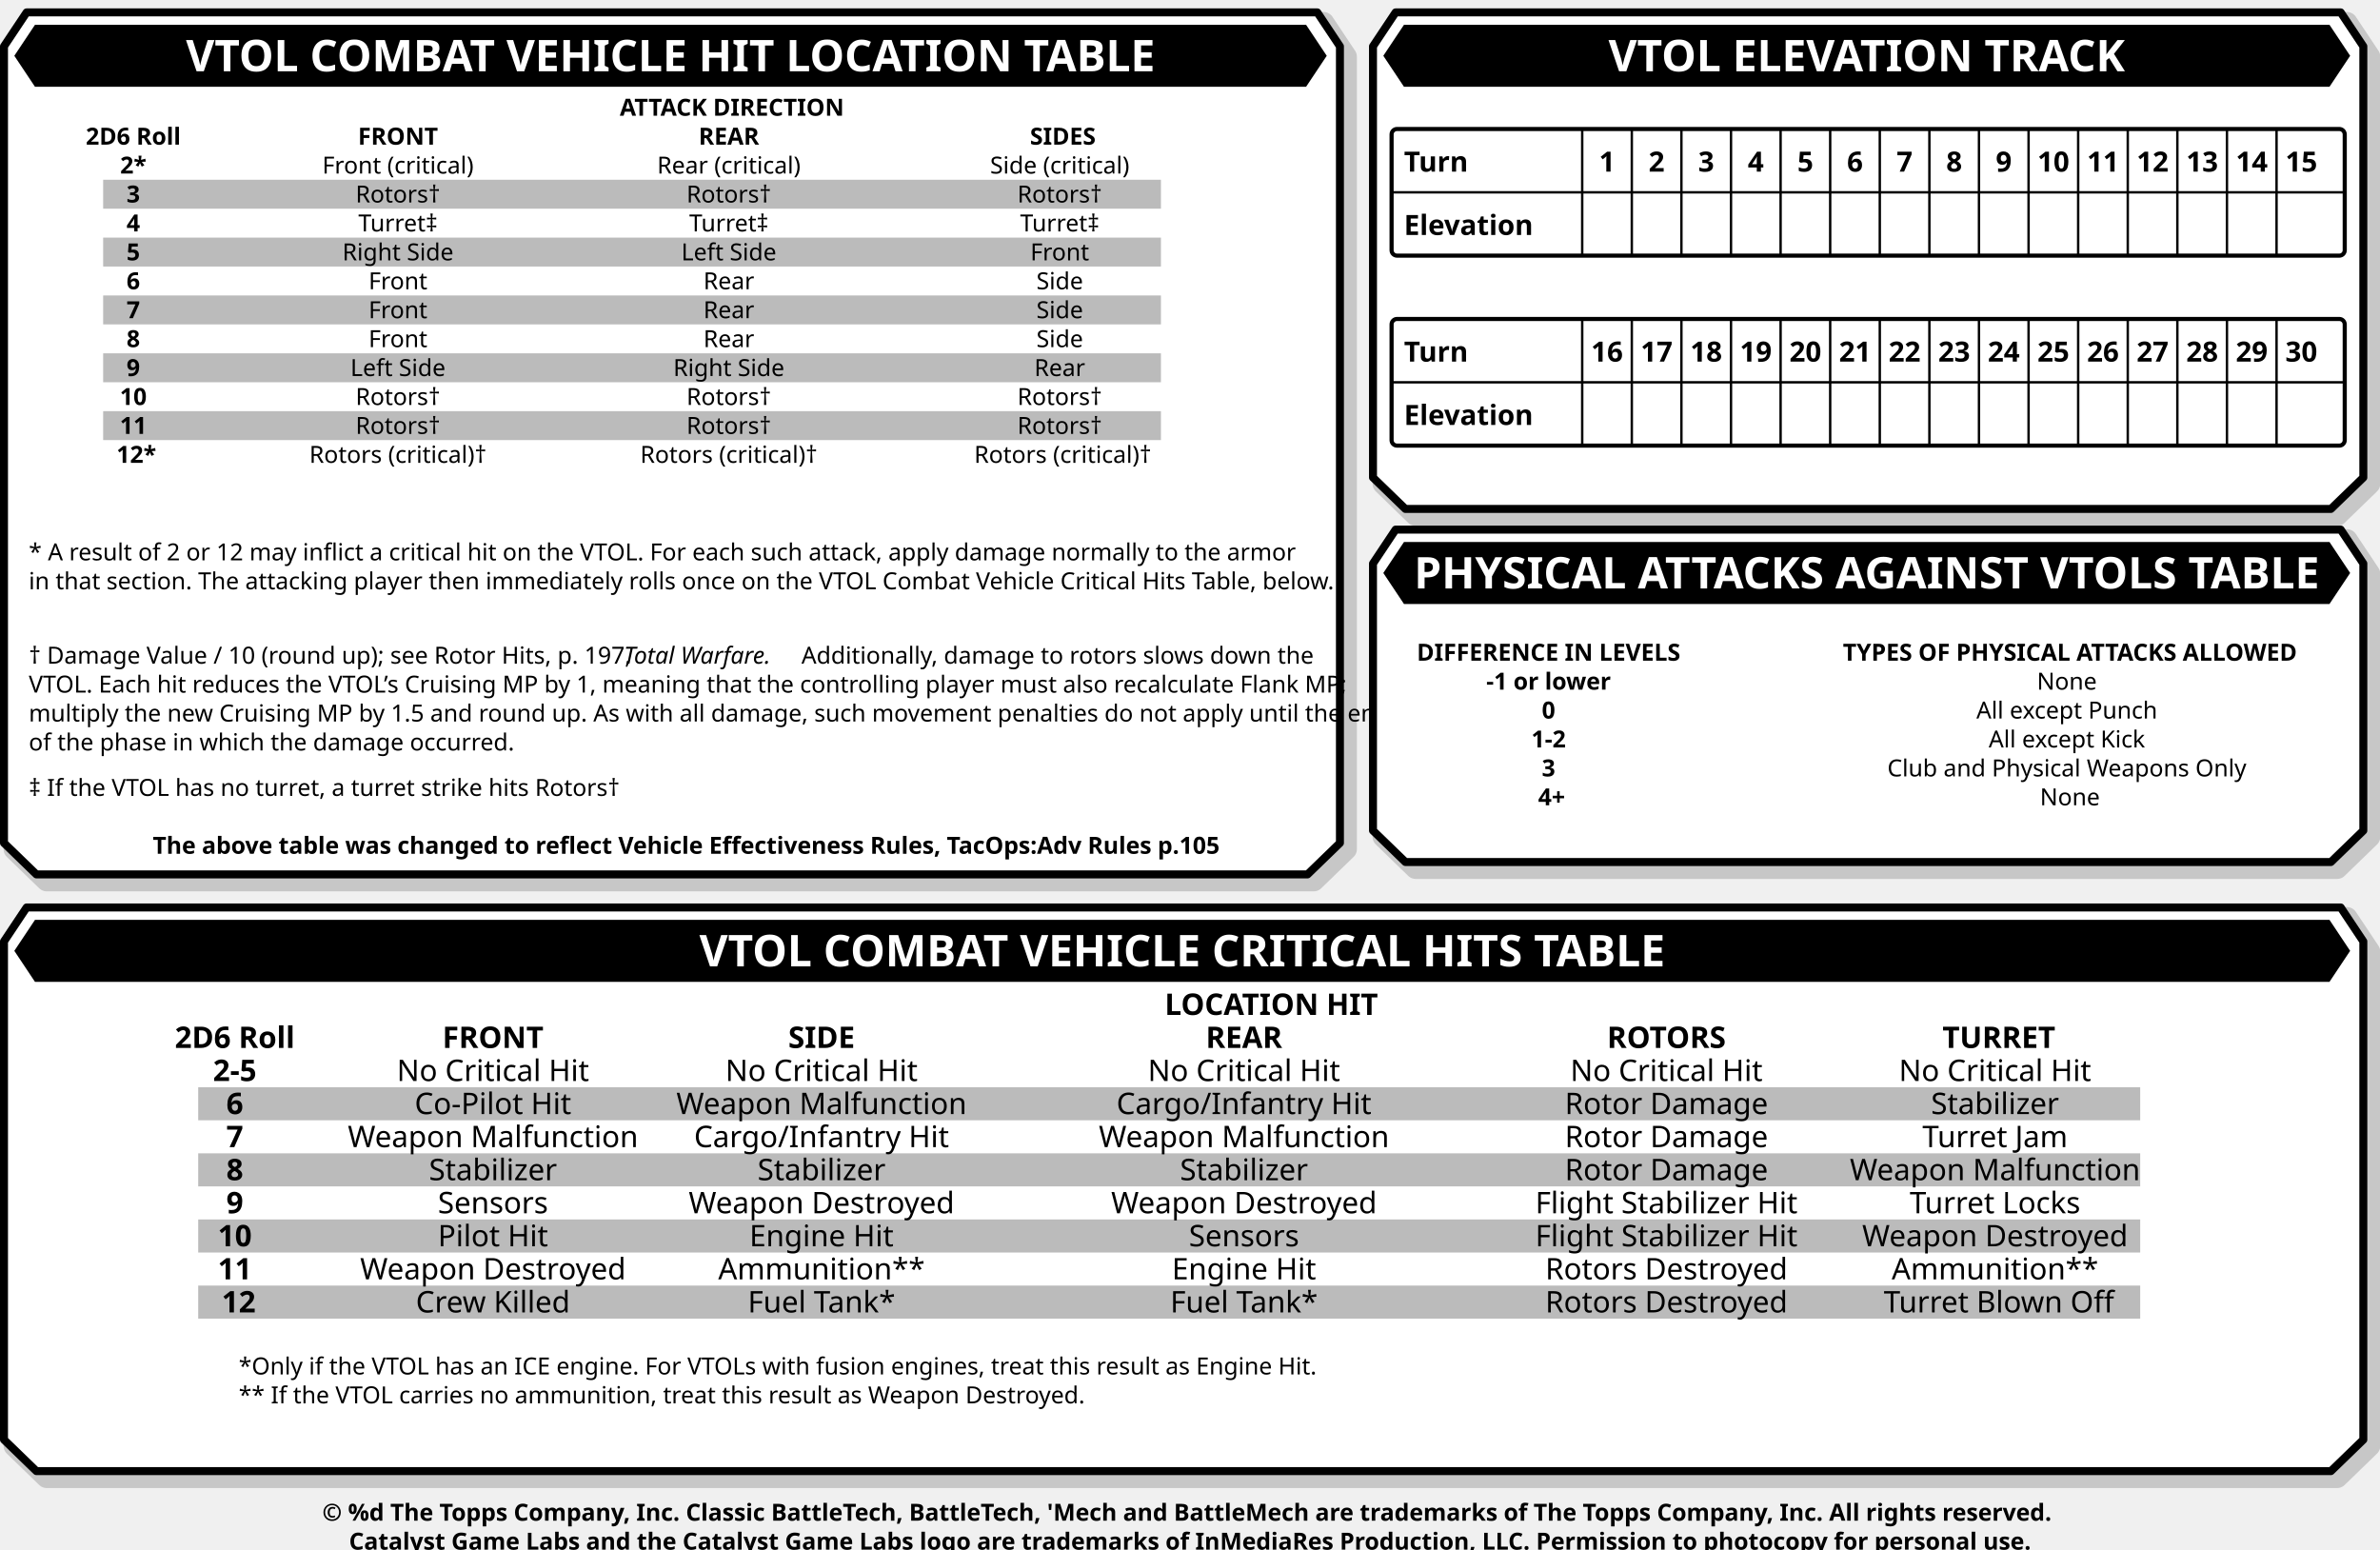
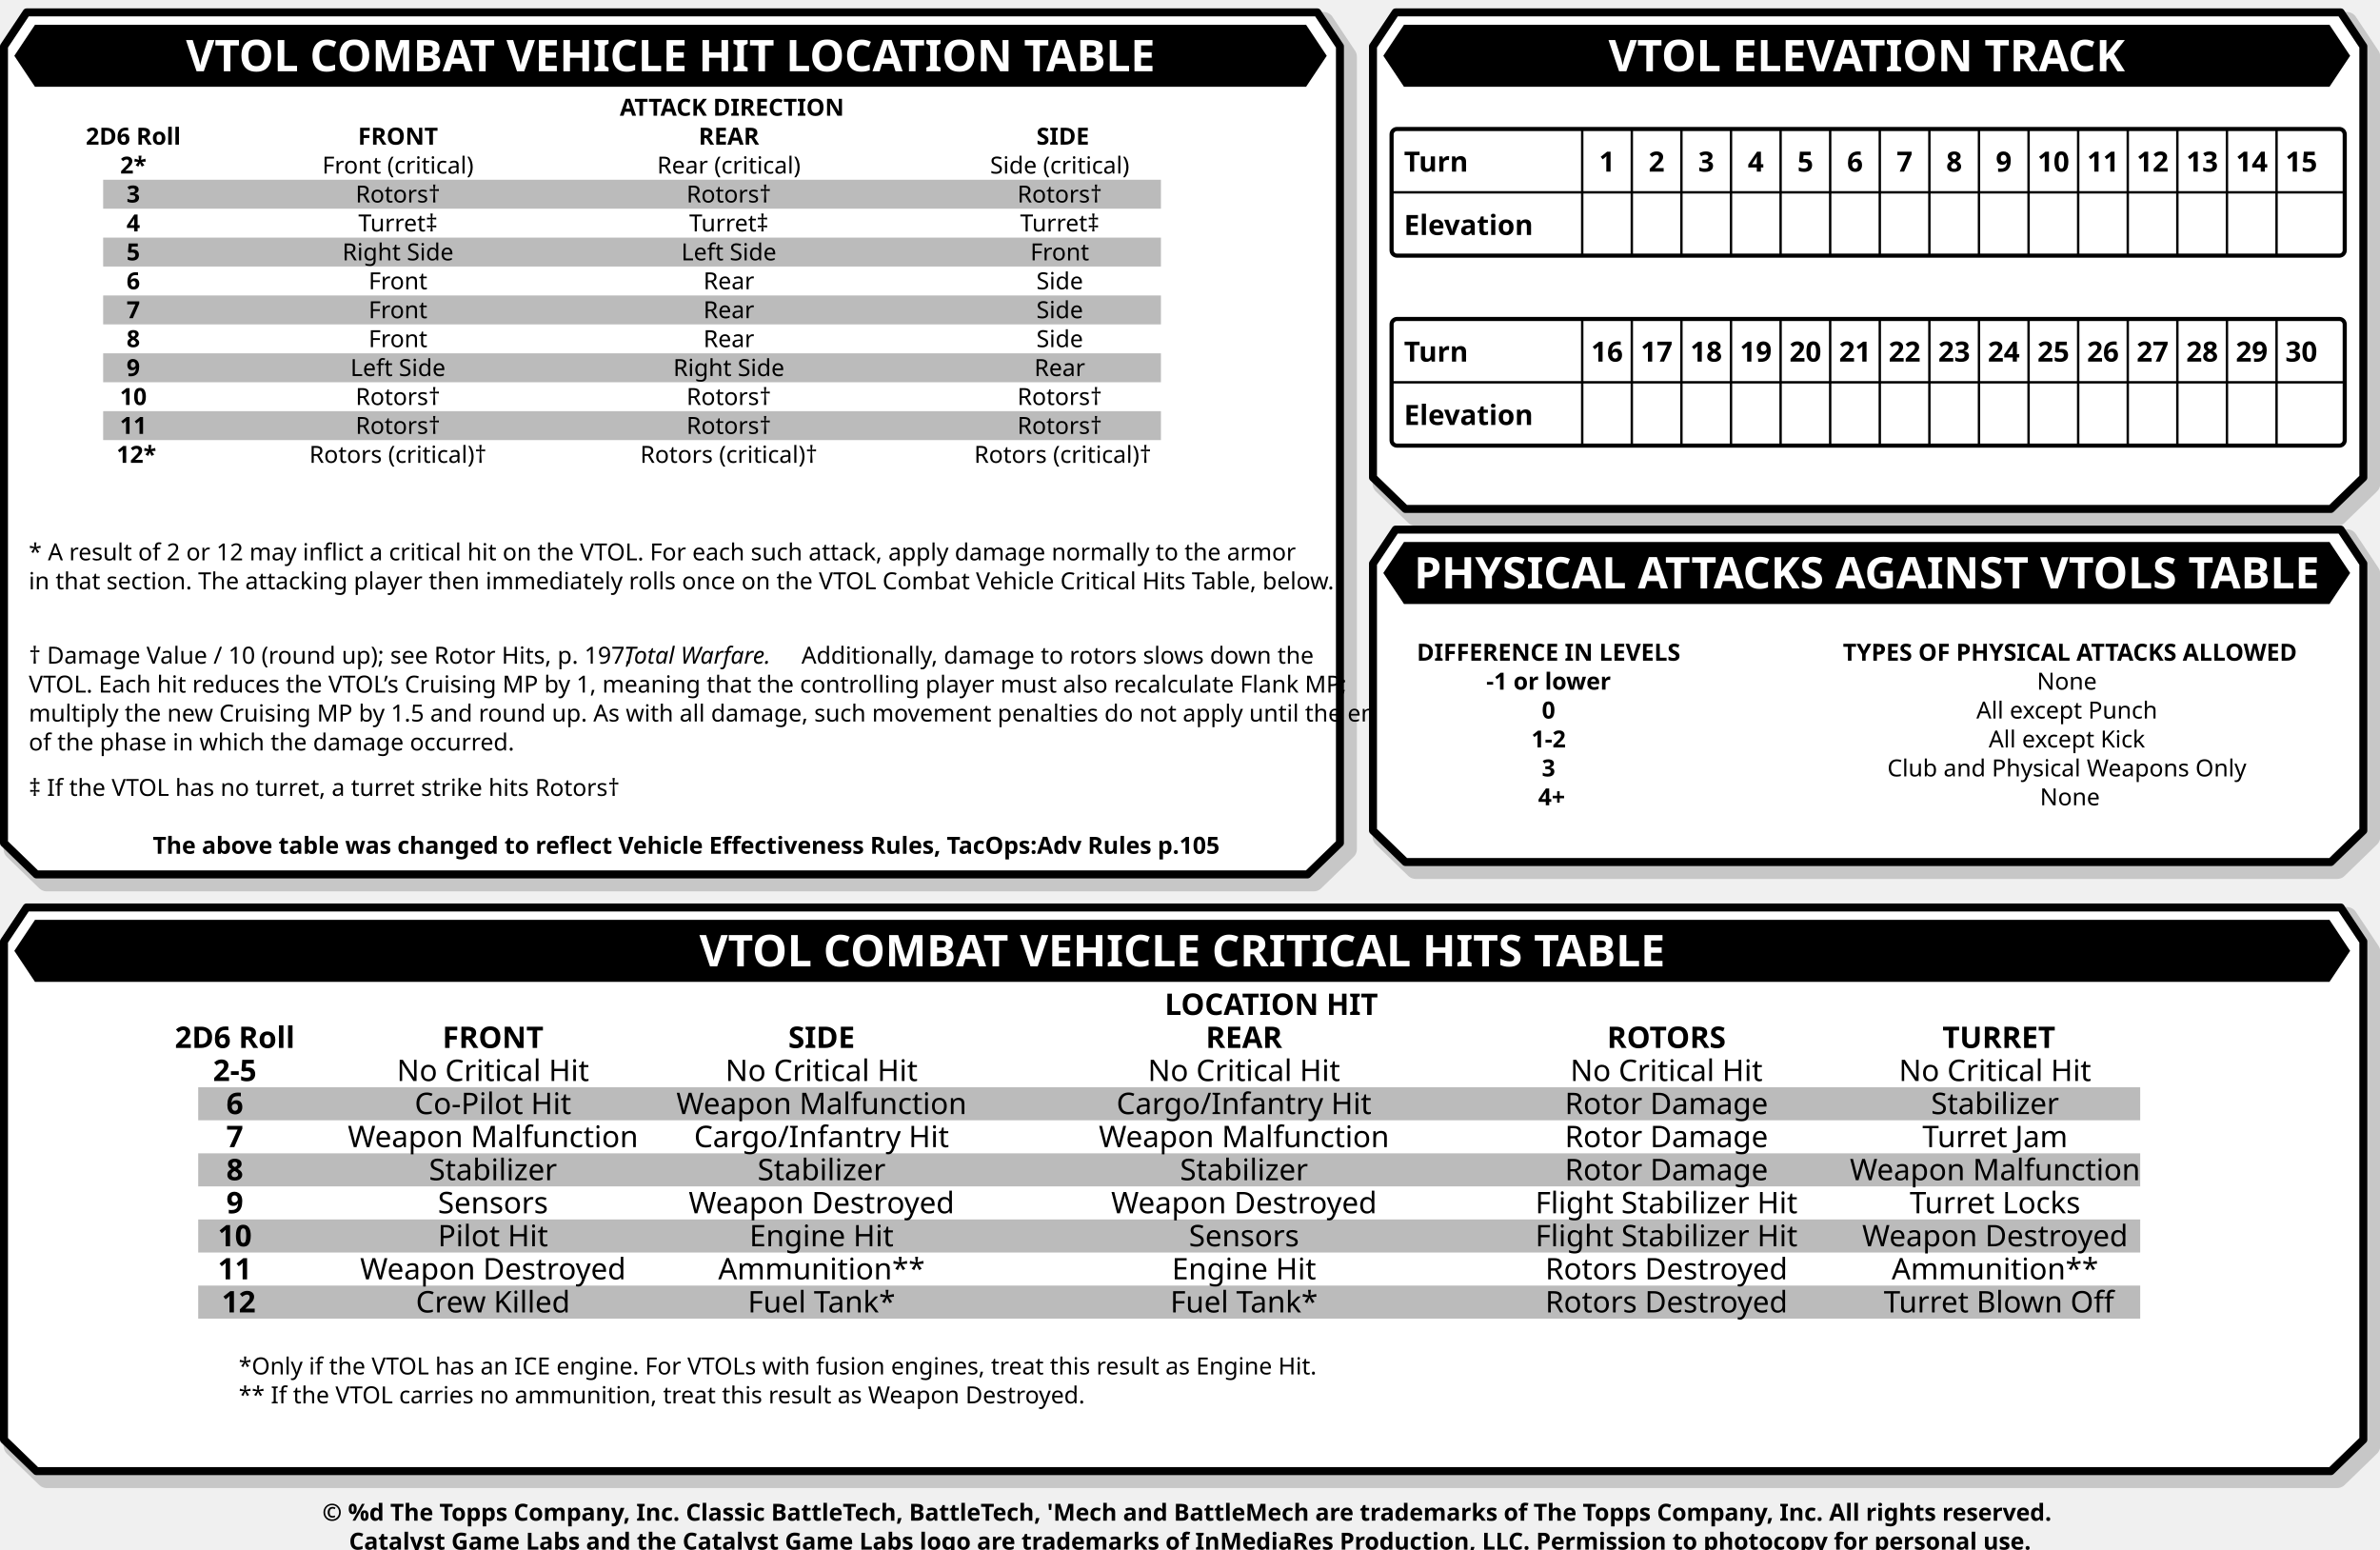
<svg xmlns="http://www.w3.org/2000/svg" contentScriptType="text/ecmascript" width="576.0" zoomAndPan="magnify" contentStyleType="text/css" height="375.0" preserveAspectRatio="xMidYMid meet" version="1.0" id="svg171">
  <defs id="defs171" />
  <g style="mml-color-elements:" id="rs_template">
    <text font-size="5.7px" transform="translate (288.0 375.0)" fill="#000000" text-anchor="middle" font-family="Eurostile" id="footer" font-weight="bold">
      <tspan lengthAdjust="spacingAndGlyphs" x="0.0" id="tspanCopyright" y="-7.000" textLength="547.200">© %d The Topps Company, Inc. Classic BattleTech, BattleTech, 'Mech and BattleMech are trademarks of The Topps Company, Inc. All rights reserved.</tspan>
      <tspan lengthAdjust="spacingAndGlyphs" x="0.0" y="0" textLength="518.400" id="tspan1">Catalyst Game Labs and the Catalyst Game Labs logo are trademarks of InMediaRes Production, LLC. Permission to photocopy for personal use.</tspan>
    </text>
    <g transform="translate(0.966,3)" id="g62">
      <g id="g4">
        <path fill="#ffffff" d="M 2.5,10.714 7.975,2.5 h 311.37 l 5.475,8.214 0,191.786 -7.845,7.6 H 10.345 L 2.5,202.5 Z" stroke-width="5.2" stroke-linejoin="round" stroke="#c7c7c7" id="path1" />
        <path fill="#ffffff" d="M 0,8.214 5.475,0 h 312.37 l 5.475,8.214 0,192.786 -7.845,7.6 H 7.845 L 0,201 Z" stroke-width="1.932" stroke-linejoin="round" stroke="#000000" id="path2" />
        <g transform="translate(2.5,3)" id="g3">
          <path fill="#000000" d="M 0,7.5 4.999,0 h 307.63 l 4.999,7.5 -4.999,7.5 H 4.999 Z" id="path3" />
          <text x="158.814" y="11.25" fill="#ffffff" text-anchor="middle" style="font-style:normal;font-weight:bold;font-size:10.6px;font-family:Eurostile" textLength="180.295" lengthAdjust="spacingAndGlyphs" id="text3">VTOL COMBAT VEHICLE HIT LOCATION TABLE</text>
        </g>
      </g>
      <g id="shade1" style="fill:#bbbbbb" class="tableshading" transform="translate(0,-3)">
        <rect id="rect155" width="256" height="7" x="24" y="43.5" />
        <rect id="rect156" width="256" height="7" x="24" y="57.5" />
        <rect id="rect157" width="256" height="7" x="24" y="71.5" />
        <rect id="rect158" width="256" height="7" x="24" y="85.5" />
        <rect id="rect159" width="256" height="7" x="24" y="99.5" />
      </g>
      <text fill="#000000" x="176.176" y="25" style="font-style:normal;font-weight:bold;font-size:5.7px;font-family:Eurostile" text-anchor="middle" id="text4">ATTACK DIRECTION</text>
      <g transform="translate(0,32)" id="g50">
        <text text-anchor="middle" style="font-style:normal;font-weight:bold;font-size:5.7px;font-family:Eurostile" id="text6">
          <tspan x="32.032" y="0" id="tspan4">2D6 Roll</tspan>
          <tspan x="96.096" y="0" id="tspan4">FRONT</tspan>
          <tspan x="176.176" y="0" id="tspan5">REAR</tspan>
-           <tspan x="256.256" y="0" id="tspan6">SIDES</tspan>
+           <tspan x="256.256" y="0" id="tspan6">SIDE</tspan>
        </text>
        <text text-anchor="middle" style="font-style:normal;font-weight:bold;font-size:5.7px;font-family:Eurostile" id="text17">
          <tspan x="32.032" y="7" id="tspan7">2*</tspan>
          <tspan x="32.032" y="14" id="tspan8">3</tspan>
          <tspan x="32.032" y="21" id="tspan9">4</tspan>
          <tspan x="32.032" y="28" id="tspan10">5</tspan>
          <tspan x="32.032" y="35" id="tspan11">6</tspan>
          <tspan x="32.032" y="42" id="tspan12">7</tspan>
          <tspan x="32.032" y="49" id="tspan13">8</tspan>
          <tspan x="32.032" y="56" id="tspan14">9</tspan>
          <tspan x="32.032" y="63" id="tspan15">10</tspan>
          <tspan x="32.032" y="70" id="tspan16">11</tspan>
          <tspan x="32.032" y="77" id="tspan17">12*</tspan>
        </text>
        <text text-anchor="middle" style="font-style:normal;font-weight:normal;font-size:5.7px;font-family:Eurostile" id="text50">
          <tspan x="96.096" y="7" id="tspan18">Front (critical)</tspan>
          <tspan x="176.176" y="7" id="tspan19">Rear (critical)</tspan>
          <tspan x="256.256" y="7" id="tspan20">Side (critical)</tspan>
          <tspan x="96.096" y="14" id="tspan21">Rotors†</tspan>
          <tspan x="176.176" y="14" id="tspan22">Rotors†</tspan>
          <tspan x="256.256" y="14" id="tspan23">Rotors†</tspan>
          <tspan x="96.096" y="21" id="tspan24">Turret‡</tspan>
          <tspan x="176.176" y="21" id="tspan25">Turret‡</tspan>
          <tspan x="256.256" y="21" id="tspan26">Turret‡</tspan>
          <tspan x="96.096" y="28" id="tspan27">Right Side</tspan>
          <tspan x="176.176" y="28" id="tspan28">Left Side</tspan>
          <tspan x="256.256" y="28" id="tspan29">Front</tspan>
          <tspan x="96.096" y="35" id="tspan30">Front</tspan>
          <tspan x="176.176" y="35" id="tspan31">Rear</tspan>
          <tspan x="256.256" y="35" id="tspan32">Side</tspan>
          <tspan x="96.096" y="42" id="tspan33">Front</tspan>
          <tspan x="176.176" y="42" id="tspan34">Rear</tspan>
          <tspan x="256.256" y="42" id="tspan35">Side</tspan>
          <tspan x="96.096" y="49" id="tspan36">Front</tspan>
          <tspan x="176.176" y="49" id="tspan37">Rear</tspan>
          <tspan x="256.256" y="49" id="tspan38">Side</tspan>
          <tspan x="96.096" y="56" id="tspan39">Left Side</tspan>
          <tspan x="176.176" y="56" id="tspan40">Right Side</tspan>
          <tspan x="256.256" y="56" id="tspan41">Rear</tspan>
          <tspan x="96.096" y="63" id="tspan42">Rotors†</tspan>
          <tspan x="176.176" y="63" id="tspan43">Rotors†</tspan>
          <tspan x="256.256" y="63" id="tspan44">Rotors†</tspan>
          <tspan x="96.096" y="70" id="tspan45">Rotors†</tspan>
          <tspan x="176.176" y="70" id="tspan46">Rotors†</tspan>
          <tspan x="256.256" y="70" id="tspan47">Rotors†</tspan>
          <tspan x="96.096" y="77" id="tspan48">Rotors (critical)†</tspan>
          <tspan x="176.176" y="77" id="tspan49">Rotors (critical)†</tspan>
          <tspan x="256.256" y="77" id="tspan50">Rotors (critical)†</tspan>
        </text>
      </g>
      <g transform="translate(0,125.6)" id="g61">
        <text x="6" y="7" fill="#000000" text-anchor="start" style="font-style:normal;font-weight:normal;font-size:5.7px;font-family:Eurostile" textLength="311.32" id="text51" lengthAdjust="spacing">* A result of 2 or 12 may inflict a critical hit on the VTOL. For each such attack, apply damage normally to the armor</text>
        <text x="6" y="14" fill="#000000" text-anchor="start" style="font-style:normal;font-weight:normal;font-size:5.7px;font-family:Eurostile" textLength="311.32" id="text52" lengthAdjust="spacing"> in that section. The attacking player then immediately rolls once on the VTOL Combat Vehicle Critical Hits Table, below.</text>
        <g transform="translate(0,4)" id="g59">
          <text x="6" y="28" fill="#000000" text-anchor="start" style="font-style:normal;font-weight:normal;font-size:5.7px;font-family:Eurostile" textLength="143" id="text54" lengthAdjust="spacing">† Damage Value / 10 (round up); see Rotor Hits, p. 197,</text>
          <text x="150" y="28" fill="#000000" text-anchor="start" style="font-style:italic;font-weight:normal;font-size:5.7px;font-family:Eurostile" textLength="38.32" id="text55" lengthAdjust="spacing">Total Warfare.</text>
          <text x="193" y="28" fill="#000000" text-anchor="start" style="font-style:normal;font-weight:normal;font-size:5.7px;font-family:Eurostile" textLength="123.32" id="text56" lengthAdjust="spacing">Additionally, damage to rotors slows down the</text>
          <text x="6" y="35" fill="#000000" text-anchor="start" style="font-style:normal;font-weight:normal;font-size:5.7px;font-family:Eurostile" textLength="311.32" id="text57" lengthAdjust="spacing">VTOL. Each hit reduces the VTOL’s Cruising MP by 1, meaning that the controlling player must also recalculate Flank MP;</text>
          <text x="6" y="42" fill="#000000" text-anchor="start" style="font-style:normal;font-weight:normal;font-size:5.7px;font-family:Eurostile" textLength="311.32" id="text58" lengthAdjust="spacing">multiply the new Cruising MP by 1.5 and round up. As with all damage, such movement penalties do not apply until the end</text>
          <text fill="#000000" x="6" y="49" style="font-style:normal;font-weight:normal;font-size:5.7px;font-family:Eurostile" text-anchor="start" id="text59">of the phase in which the damage occurred.</text>
        </g>
        <g transform="translate(0,8)" id="g60">
          <text x="6" y="56" fill="#000000" text-anchor="start" style="font-style:normal;font-weight:normal;font-size:5.7px;font-family:Eurostile" id="text60">‡ If the VTOL has no turret, a turret strike hits Rotors†</text>
        </g>
        <text fill="#000000" x="36" y="78" style="font-style:normal;font-weight:bold;font-size:5.7px;font-family:Eurostile" text-anchor="start" id="text160">The above table was changed to reflect Vehicle Effectiveness Rules, TacOps:Adv Rules p.105</text>
      </g>
    </g>
    <g transform="translate(332.286,3)" id="g99">
      <g id="g65">
        <path fill="#ffffff" d="M 2.5,10.714 7.975,2.5 h 227.73 l 5.475,8.214 V 114.06 l -7.845,7.6 H 10.345 L 2.5,114.06 Z" stroke-width="5.2" stroke-linejoin="round" stroke="#c7c7c7" id="path62" />
        <path fill="#ffffff" d="M 0,8.214 5.475,0 h 228.73 l 5.475,8.214 V 112.56 l -7.845,7.6 H 7.845 L 0,112.56 Z" stroke-width="1.932" stroke-linejoin="round" stroke="#000000" id="path63" />
        <g transform="translate(2.5,3)" id="g64">
          <path fill="#000000" d="M 0,7.5 4.999,0 h 223.99 l 4.999,7.5 -4.999,7.5 H 4.999 Z" id="path64" />
          <text x="116.994" y="11.25" fill="#ffffff" text-anchor="middle" style="font-style:normal;font-weight:bold;font-size:10.6px;font-family:Eurostile" textLength="115.026" lengthAdjust="spacingAndGlyphs" id="text64">VTOL ELEVATION TRACK</text>
        </g>
      </g>
      <path fill="none" d="m 4.5,29.531 c 0,-0.726 0.589,-1.315 1.315,-1.315 h 228.05 c 0.726,0 1.315,0.589 1.315,1.315 v 28.018 c 0,0.726 -0.589,1.315 -1.315,1.315 H 5.815 C 5.089,58.864 4.5,58.275 4.5,57.549 Z" stroke-width="1" stroke-linejoin="round" stroke="#000000" id="path65" />
      <path fill="none" stroke-width="0.58" d="M 4.5,43.54 H 235.18 M 50.636,28.216 V 58.864 M 62.639,28.216 V 58.864 M 74.642,28.216 V 58.864 M 86.645,28.216 V 58.864 M 98.648,28.216 v 30.648 m 12.003,-30.648 v 30.648 m 12.003,-30.648 v 30.648 m 12.003,-30.648 v 30.648 m 12.002,-30.648 v 30.648 m 12.003,-30.648 v 30.648 m 12.003,-30.648 v 30.648 m 12.003,-30.648 v 30.648 m 12.003,-30.648 v 30.648 m 12.003,-30.648 v 30.648 m 12.003,-30.648 v 30.648" stroke-linecap="round" stroke-linejoin="miter" stroke="#000000" id="path66" />
      <text fill="#000000" x="7.5" y="38.54" style="font-style:normal;font-weight:bold;font-size:6.76px;font-family:Eurostile" text-anchor="start" id="text66">Turn</text>
      <text fill="#000000" x="7.5" y="53.864" style="font-style:normal;font-weight:bold;font-size:6.76px;font-family:Eurostile" text-anchor="start" id="text67">Elevation</text>
      <text fill="#000000" x="56.637" y="38.54" style="font-style:normal;font-weight:bold;font-size:6.76px;font-family:Eurostile" text-anchor="middle" id="text68">1</text>
      <text fill="#000000" x="68.64" y="38.54" style="font-style:normal;font-weight:bold;font-size:6.76px;font-family:Eurostile" text-anchor="middle" id="text69">2</text>
      <text fill="#000000" x="80.643" y="38.54" style="font-style:normal;font-weight:bold;font-size:6.76px;font-family:Eurostile" text-anchor="middle" id="text70">3</text>
      <text fill="#000000" x="92.646" y="38.54" style="font-style:normal;font-weight:bold;font-size:6.76px;font-family:Eurostile" text-anchor="middle" id="text71">4</text>
      <text fill="#000000" x="104.649" y="38.54" style="font-style:normal;font-weight:bold;font-size:6.76px;font-family:Eurostile" text-anchor="middle" id="text72">5</text>
      <text fill="#000000" x="116.652" y="38.54" style="font-style:normal;font-weight:bold;font-size:6.76px;font-family:Eurostile" text-anchor="middle" id="text73">6</text>
      <text fill="#000000" x="128.655" y="38.54" style="font-style:normal;font-weight:bold;font-size:6.76px;font-family:Eurostile" text-anchor="middle" id="text74">7</text>
      <text fill="#000000" x="140.658" y="38.54" style="font-style:normal;font-weight:bold;font-size:6.76px;font-family:Eurostile" text-anchor="middle" id="text75">8</text>
      <text fill="#000000" x="152.661" y="38.54" style="font-style:normal;font-weight:bold;font-size:6.76px;font-family:Eurostile" text-anchor="middle" id="text76">9</text>
      <text fill="#000000" x="164.664" y="38.54" style="font-style:normal;font-weight:bold;font-size:6.76px;font-family:Eurostile" text-anchor="middle" id="text77">10</text>
      <text fill="#000000" x="176.667" y="38.54" style="font-style:normal;font-weight:bold;font-size:6.76px;font-family:Eurostile" text-anchor="middle" id="text78">11</text>
      <text fill="#000000" x="188.67" y="38.54" style="font-style:normal;font-weight:bold;font-size:6.76px;font-family:Eurostile" text-anchor="middle" id="text79">12</text>
      <text fill="#000000" x="200.673" y="38.54" style="font-style:normal;font-weight:bold;font-size:6.76px;font-family:Eurostile" text-anchor="middle" id="text80">13</text>
      <text fill="#000000" x="212.676" y="38.54" style="font-style:normal;font-weight:bold;font-size:6.76px;font-family:Eurostile" text-anchor="middle" id="text81">14</text>
      <text fill="#000000" x="224.679" y="38.54" style="font-style:normal;font-weight:bold;font-size:6.76px;font-family:Eurostile" text-anchor="middle" id="text82">15</text>
      <path fill="none" d="m 4.5,75.503 c 0,-0.726 0.589,-1.315 1.315,-1.315 h 228.05 c 0.726,0 1.315,0.589 1.315,1.315 v 28.018 c 0,0.726 -0.589,1.315 -1.315,1.315 H 5.815 c -0.726,0 -1.315,-0.589 -1.315,-1.315 z" stroke-width="1" stroke-linejoin="round" stroke="#000000" id="path82" />
      <path fill="none" stroke-width="0.58" d="M 4.5,89.512 H 235.18 M 50.636,74.188 v 30.648 M 62.639,74.188 v 30.648 M 74.642,74.188 v 30.648 M 86.645,74.188 v 30.648 M 98.648,74.188 v 30.648 m 12.003,-30.648 v 30.648 m 12.003,-30.648 v 30.648 m 12.003,-30.648 v 30.648 m 12.002,-30.648 v 30.648 m 12.003,-30.648 v 30.648 m 12.003,-30.648 v 30.648 m 12.003,-30.648 v 30.648 m 12.003,-30.648 v 30.648 m 12.003,-30.648 v 30.648 m 12.003,-30.648 v 30.648" stroke-linecap="round" stroke-linejoin="miter" stroke="#000000" id="path83" />
      <text fill="#000000" x="7.5" y="84.512" style="font-style:normal;font-weight:bold;font-size:6.76px;font-family:Eurostile" text-anchor="start" id="text83">Turn</text>
      <text fill="#000000" x="7.5" y="99.836" style="font-style:normal;font-weight:bold;font-size:6.76px;font-family:Eurostile" text-anchor="start" id="text84">Elevation</text>
      <text fill="#000000" x="56.637" y="84.512" style="font-style:normal;font-weight:bold;font-size:6.76px;font-family:Eurostile" text-anchor="middle" id="text85">16</text>
      <text fill="#000000" x="68.64" y="84.512" style="font-style:normal;font-weight:bold;font-size:6.76px;font-family:Eurostile" text-anchor="middle" id="text86">17</text>
      <text fill="#000000" x="80.643" y="84.512" style="font-style:normal;font-weight:bold;font-size:6.76px;font-family:Eurostile" text-anchor="middle" id="text87">18</text>
      <text fill="#000000" x="92.646" y="84.512" style="font-style:normal;font-weight:bold;font-size:6.76px;font-family:Eurostile" text-anchor="middle" id="text88">19</text>
      <text fill="#000000" x="104.649" y="84.512" style="font-style:normal;font-weight:bold;font-size:6.76px;font-family:Eurostile" text-anchor="middle" id="text89">20</text>
      <text fill="#000000" x="116.652" y="84.512" style="font-style:normal;font-weight:bold;font-size:6.76px;font-family:Eurostile" text-anchor="middle" id="text90">21</text>
      <text fill="#000000" x="128.655" y="84.512" style="font-style:normal;font-weight:bold;font-size:6.76px;font-family:Eurostile" text-anchor="middle" id="text91">22</text>
      <text fill="#000000" x="140.658" y="84.512" style="font-style:normal;font-weight:bold;font-size:6.76px;font-family:Eurostile" text-anchor="middle" id="text92">23</text>
      <text fill="#000000" x="152.661" y="84.512" style="font-style:normal;font-weight:bold;font-size:6.76px;font-family:Eurostile" text-anchor="middle" id="text93">24</text>
      <text fill="#000000" x="164.664" y="84.512" style="font-style:normal;font-weight:bold;font-size:6.76px;font-family:Eurostile" text-anchor="middle" id="text94">25</text>
      <text fill="#000000" x="176.667" y="84.512" style="font-style:normal;font-weight:bold;font-size:6.76px;font-family:Eurostile" text-anchor="middle" id="text95">26</text>
      <text fill="#000000" x="188.67" y="84.512" style="font-style:normal;font-weight:bold;font-size:6.76px;font-family:Eurostile" text-anchor="middle" id="text96">27</text>
      <text fill="#000000" x="200.673" y="84.512" style="font-style:normal;font-weight:bold;font-size:6.76px;font-family:Eurostile" text-anchor="middle" id="text97">28</text>
      <text fill="#000000" x="212.676" y="84.512" style="font-style:normal;font-weight:bold;font-size:6.76px;font-family:Eurostile" text-anchor="middle" id="text98">29</text>
      <text fill="#000000" x="224.679" y="84.512" style="font-style:normal;font-weight:bold;font-size:6.76px;font-family:Eurostile" text-anchor="middle" id="text99">30</text>
    </g>
    <g transform="translate(332.286,128.16)" id="g114">
      <g id="g102">
        <path fill="#ffffff" d="M 2.5,10.714 7.975,2.5 h 227.73 l 5.475,8.214 V 74.34 l -7.845,7.6 H 10.345 L 2.5,74.34 Z" stroke-width="5.2" stroke-linejoin="round" stroke="#c7c7c7" id="path99" />
        <path fill="#ffffff" d="M 0,8.214 5.475,0 h 228.73 l 5.475,8.214 V 72.84 l -7.845,7.6 H 7.845 L 0,72.84 Z" stroke-width="1.932" stroke-linejoin="round" stroke="#000000" id="path100" />
        <g transform="translate(2.5,3)" id="g101">
          <path fill="#000000" d="M 0,7.5 4.999,0 h 223.99 l 4.999,7.5 -4.999,7.5 H 4.999 Z" id="path101" />
          <text x="116.994" y="11.25" fill="#ffffff" text-anchor="middle" style="font-style:normal;font-weight:bold;font-size:10.6px;font-family:Eurostile" textLength="203.386" lengthAdjust="spacingAndGlyphs" id="text101">PHYSICAL ATTACKS AGAINST VTOLS TABLE</text>
        </g>
      </g>
      <g transform="translate(3,31.72)" id="g113">
        <text text-anchor="middle" style="font-style:normal;font-weight:bold;font-size:5.7px;font-family:Eurostile" id="text102">
          <tspan x="165.676" y="0" id="tspan102">TYPES OF PHYSICAL ATTACKS ALLOWED</tspan>
        </text>
        <text text-anchor="middle" style="font-style:normal;font-weight:bold;font-size:5.7px;font-family:Eurostile" id="text108">
          <tspan x="40.236" y="0" id="tspan103">DIFFERENCE IN LEVELS</tspan>
          <tspan x="40.236" y="7" id="tspan104">-1 or lower</tspan>
          <tspan x="40.236" y="14" id="tspan105">0</tspan>
          <tspan x="40.236" y="21" id="tspan106">1-2</tspan>
          <tspan x="40.236" y="28" id="tspan107">3</tspan>
          <tspan x="40.236" y="35" id="tspan108">4+</tspan>
        </text>
        <text text-anchor="middle" style="font-style:normal;font-weight:normal;font-size:5.7px;font-family:Eurostile" id="text113">
          <tspan x="165.676" y="7" id="tspan109">None</tspan>
          <tspan x="165.676" y="14" id="tspan110">All except Punch</tspan>
          <tspan x="165.676" y="21" id="tspan111">All except Kick</tspan>
          <tspan x="165.676" y="28" id="tspan112">Club and Physical Weapons Only</tspan>
          <tspan x="165.676" y="35" id="tspan113">None</tspan>
        </text>
      </g>
    </g>
    <g transform="translate(0.966,219.6)" id="g171">
      <g id="g117">
        <path fill="#ffffff" d="M 2.5,10.714 7.975,2.5 h 559.05 l 5.475,8.214 V 130.3 l -7.845,7.6 H 10.345 L 2.5,130.3 Z" stroke-width="5.2" stroke-linejoin="round" stroke="#c7c7c7" id="path114" />
        <path fill="#ffffff" d="M 0,8.214 5.475,0 h 560.05 L 571,8.214 V 128.8 l -7.845,7.6 H 7.845 L 0,128.8 Z" stroke-width="1.932" stroke-linejoin="round" stroke="#000000" id="path115" />
        <g transform="translate(2.5,3)" id="g116">
          <path fill="#000000" d="M 0,7.5 4.999,0 h 555.31 l 4.999,7.5 -4.999,7.5 H 4.999 Z" id="path116" />
          <text x="282.654" y="11.25" fill="#ffffff" text-anchor="middle" style="font-style:normal;font-weight:bold;font-size:10.6px;font-family:Eurostile" textLength="213.815" lengthAdjust="spacingAndGlyphs" id="text116">VTOL COMBAT VEHICLE CRITICAL HITS TABLE</text>
        </g>
      </g>
      <g id="shade2" class="tableshading" style="fill:#bbbbbb" transform="translate(0,-219.5)">
        <rect id="rect160" width="470" height="8" x="47" y="263" />
        <rect id="rect161" width="470" height="8" x="47" y="279" />
        <rect id="rect162" width="470" height="8" x="47" y="295" />
        <rect id="rect163" width="470" height="8" x="47" y="311" />
      </g>
      <text fill="#000000" x="306.72" y="26" style="font-style:normal;font-weight:bold;font-size:7.2px;font-family:Eurostile" text-anchor="middle" id="text117">LOCATION HIT</text>
      <g transform="translate(0,34)" id="g169">
        <text text-anchor="middle" style="font-style:normal;font-weight:bold;font-size:7.2px;font-family:Eurostile" id="text121">
          <tspan x="56.8" y="0" id="tspan117">2D6 Roll</tspan>
          <tspan x="119.28" y="0" id="tspan117">FRONT</tspan>
          <tspan x="198.8" y="0" id="tspan118">SIDE</tspan>
          <tspan x="301.04" y="0" id="tspan119">REAR</tspan>
          <tspan x="403.28" y="0" id="tspan120">ROTORS</tspan>
          <tspan x="482.8" y="0" id="tspan121">TURRET</tspan>
        </text>
        <text text-anchor="middle" style="font-style:normal;font-weight:bold;font-size:7.2px;font-family:Eurostile" id="text129">
          <tspan x="56.8" y="8" id="tspan122">2-5</tspan>
          <tspan x="56.8" y="16" id="tspan123">6</tspan>
          <tspan x="56.8" y="24" id="tspan124">7</tspan>
          <tspan x="56.8" y="32" id="tspan125">8</tspan>
          <tspan x="56.8" y="40" id="tspan126">9</tspan>
          <tspan x="56.8" y="48" id="tspan127">10</tspan>
          <tspan x="56.8" y="56" id="tspan128">11</tspan>
          <tspan x="56.8" y="64" id="tspan129">12</tspan>
        </text>
        <text text-anchor="middle" style="font-style:normal;font-weight:normal;font-size:7.2px;font-family:Eurostile" id="text169">
          <tspan x="119.28" y="8" id="tspan130">No Critical Hit</tspan>
          <tspan x="198.8" y="8" id="tspan131">No Critical Hit</tspan>
          <tspan x="301.04" y="8" id="tspan132">No Critical Hit</tspan>
          <tspan x="403.28" y="8" id="tspan133">No Critical Hit</tspan>
          <tspan x="482.8" y="8" id="tspan134">No Critical Hit</tspan>
          <tspan x="119.28" y="16" id="tspan135">Co-Pilot Hit</tspan>
          <tspan x="198.8" y="16" id="tspan136">Weapon Malfunction</tspan>
          <tspan x="301.04" y="16" id="tspan137">Cargo/Infantry Hit</tspan>
          <tspan x="403.28" y="16" id="tspan138">Rotor Damage</tspan>
          <tspan x="482.8" y="16" id="tspan139">Stabilizer</tspan>
          <tspan x="119.28" y="24" id="tspan140">Weapon Malfunction</tspan>
          <tspan x="198.8" y="24" id="tspan141">Cargo/Infantry Hit</tspan>
          <tspan x="301.04" y="24" id="tspan142">Weapon Malfunction</tspan>
          <tspan x="403.28" y="24" id="tspan143">Rotor Damage</tspan>
          <tspan x="482.8" y="24" id="tspan144">Turret Jam</tspan>
          <tspan x="119.28" y="32" id="tspan145">Stabilizer</tspan>
          <tspan x="198.8" y="32" id="tspan146">Stabilizer</tspan>
          <tspan x="301.04" y="32" id="tspan147">Stabilizer</tspan>
          <tspan x="403.28" y="32" id="tspan148">Rotor Damage</tspan>
          <tspan x="482.8" y="32" id="tspan149">Weapon Malfunction</tspan>
          <tspan x="119.28" y="40" id="tspan150">Sensors</tspan>
          <tspan x="198.8" y="40" id="tspan151">Weapon Destroyed</tspan>
          <tspan x="301.04" y="40" id="tspan152">Weapon Destroyed</tspan>
          <tspan x="403.28" y="40" id="tspan153">Flight Stabilizer Hit</tspan>
          <tspan x="482.8" y="40" id="tspan154">Turret Locks</tspan>
          <tspan x="119.28" y="48" id="tspan155">Pilot Hit</tspan>
          <tspan x="198.8" y="48" id="tspan156">Engine Hit</tspan>
          <tspan x="301.04" y="48" id="tspan157">Sensors</tspan>
          <tspan x="403.28" y="48" id="tspan158">Flight Stabilizer Hit</tspan>
          <tspan x="482.8" y="48" id="tspan159">Weapon Destroyed</tspan>
          <tspan x="119.28" y="56" id="tspan160">Weapon Destroyed</tspan>
          <tspan x="198.8" y="56" id="tspan161">Ammunition**</tspan>
          <tspan x="301.04" y="56" id="tspan162">Engine Hit</tspan>
          <tspan x="403.28" y="56" id="tspan163">Rotors Destroyed</tspan>
          <tspan x="482.8" y="56" id="tspan164">Ammunition**</tspan>
          <tspan x="119.28" y="64" id="tspan165">Crew Killed</tspan>
          <tspan x="198.8" y="64" id="tspan166">Fuel Tank*</tspan>
          <tspan x="301.04" y="64" id="tspan167">Fuel Tank*</tspan>
          <tspan x="403.28" y="64" id="tspan168">Rotors Destroyed</tspan>
          <tspan x="482.8" y="64" id="tspan169">Turret Blown Off</tspan>
        </text>
      </g>
      <text fill="#000000" x="56.8" y="113" style="font-style:normal;font-weight:normal;font-size:5.7px;font-family:Eurostile" text-anchor="start" id="text170">*Only if the VTOL has an ICE engine. For VTOLs with fusion engines, treat this result as Engine Hit.</text>
      <text fill="#000000" x="56.8" y="120" style="font-style:normal;font-weight:normal;font-size:5.7px;font-family:Eurostile" text-anchor="start" id="text171">** If the VTOL carries no ammunition, treat this result as Weapon Destroyed.</text>
    </g>
  </g>
</svg>
